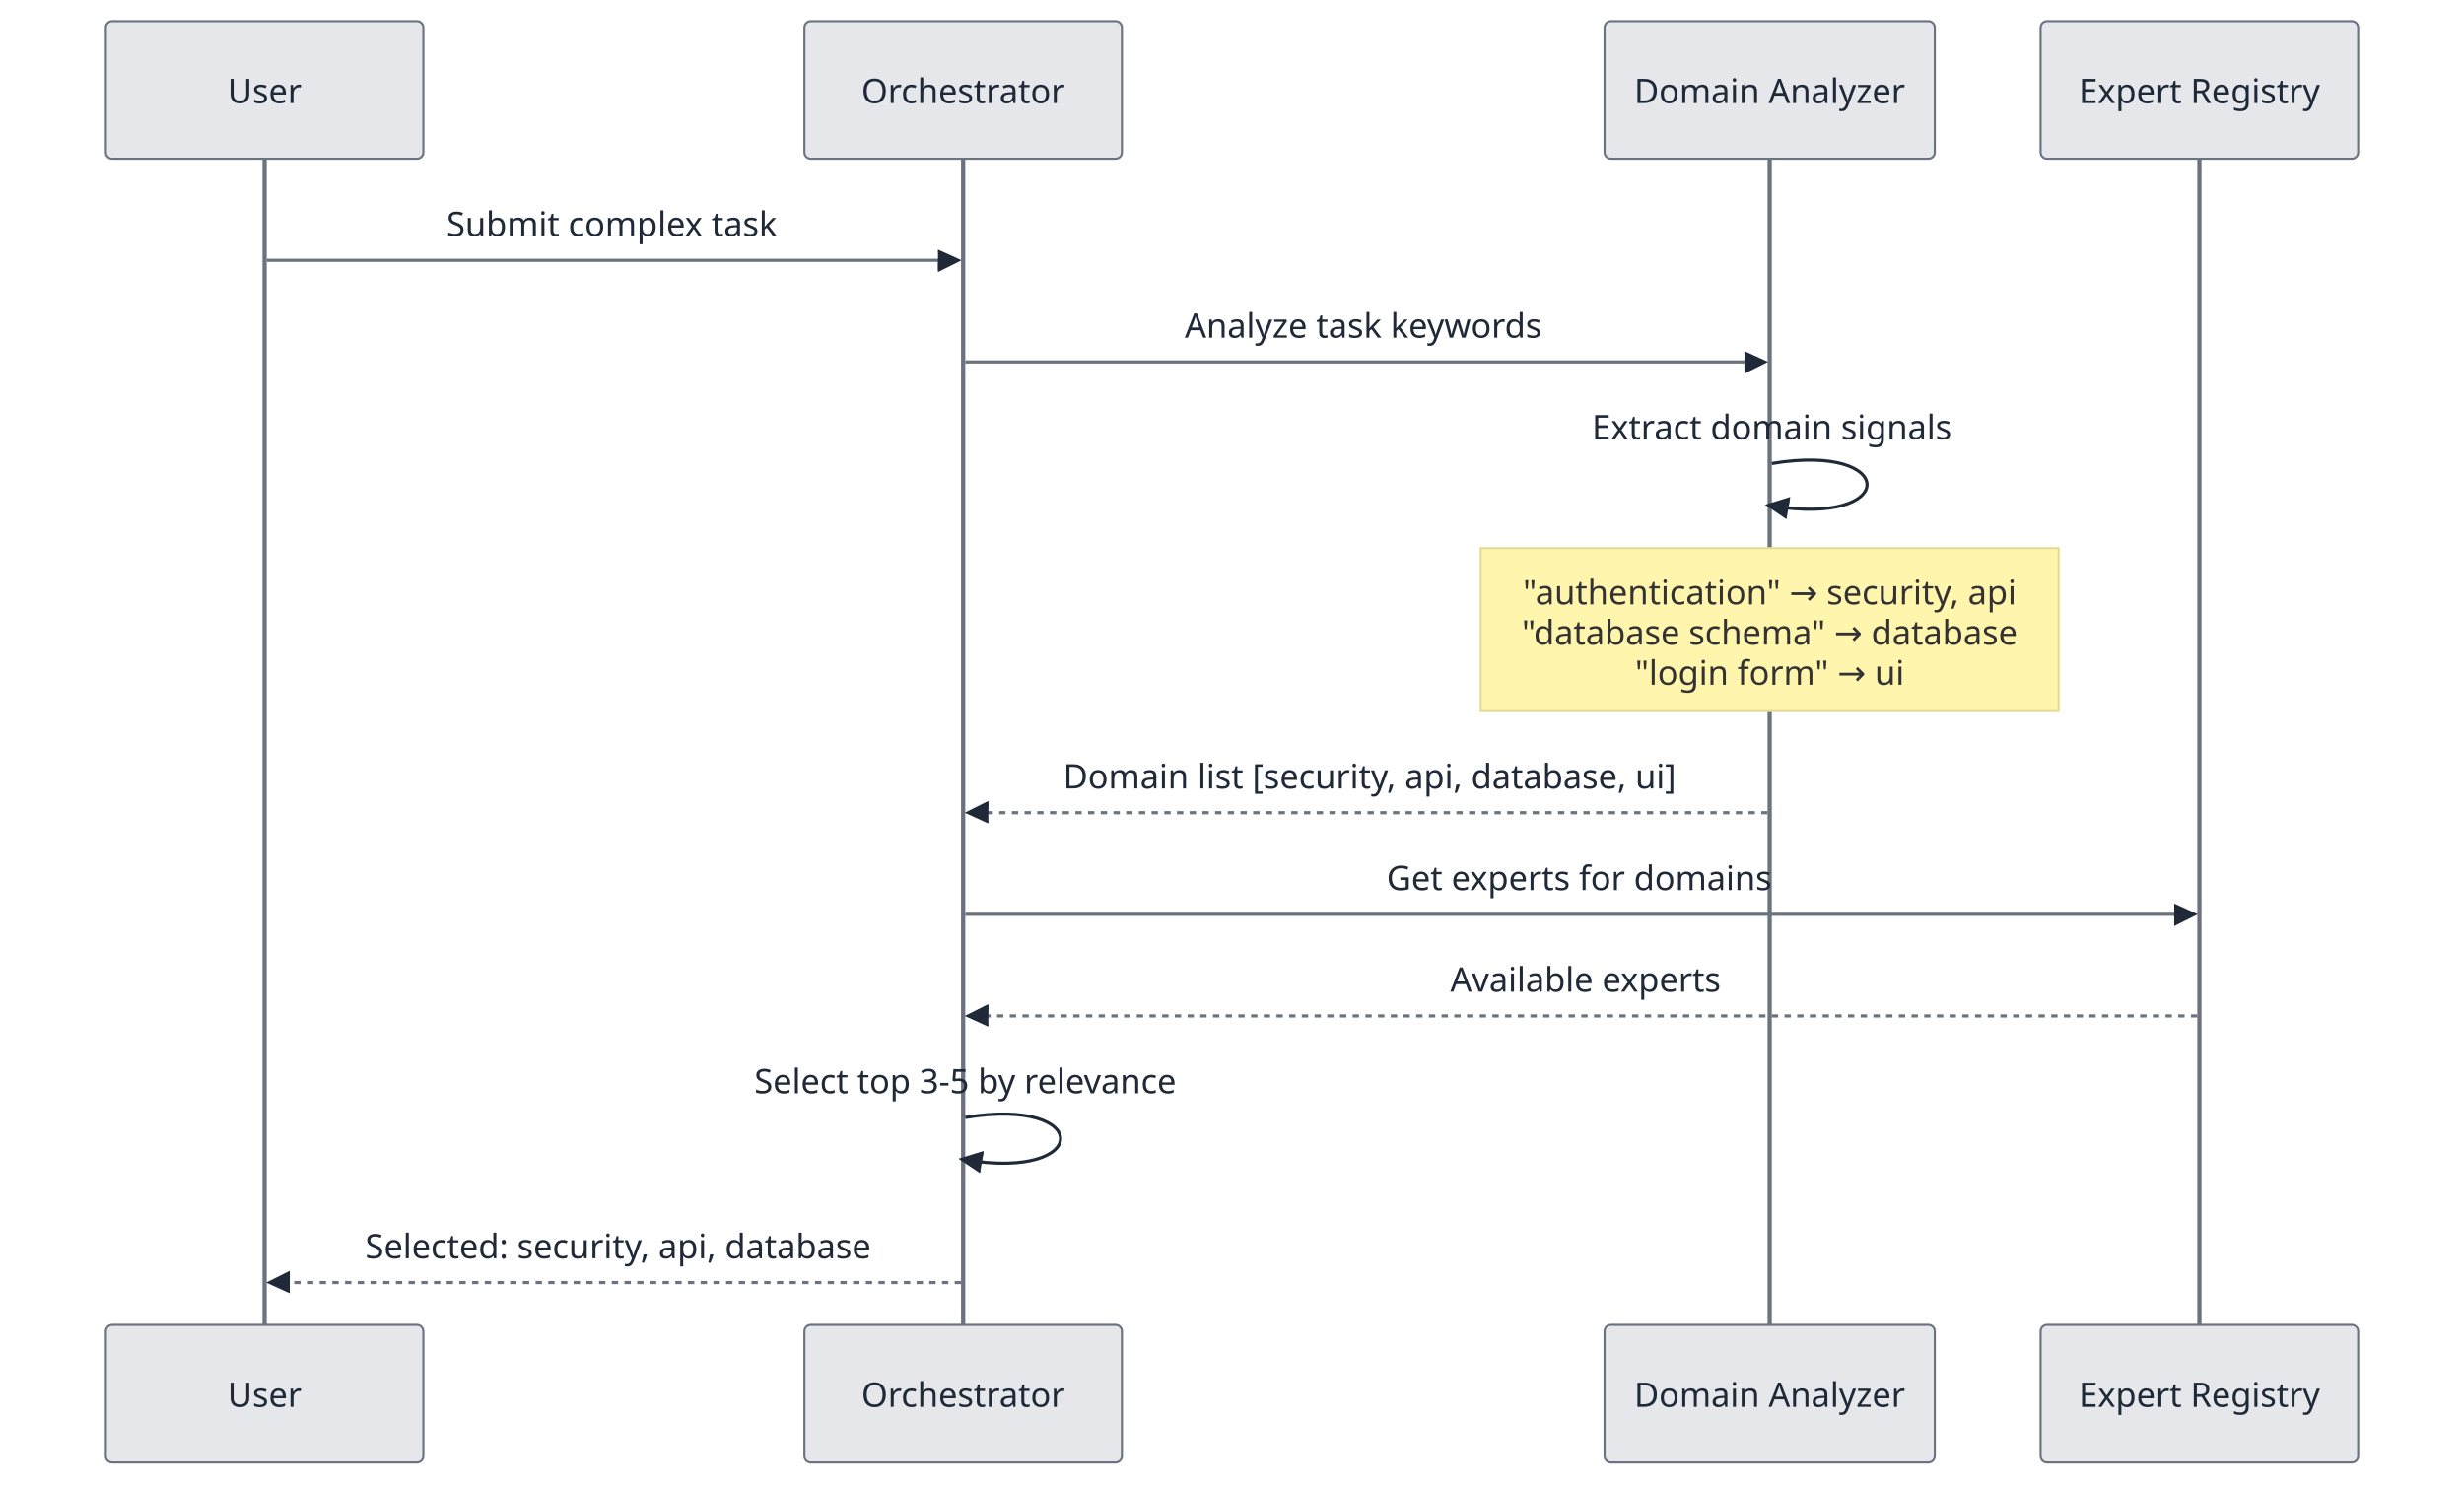
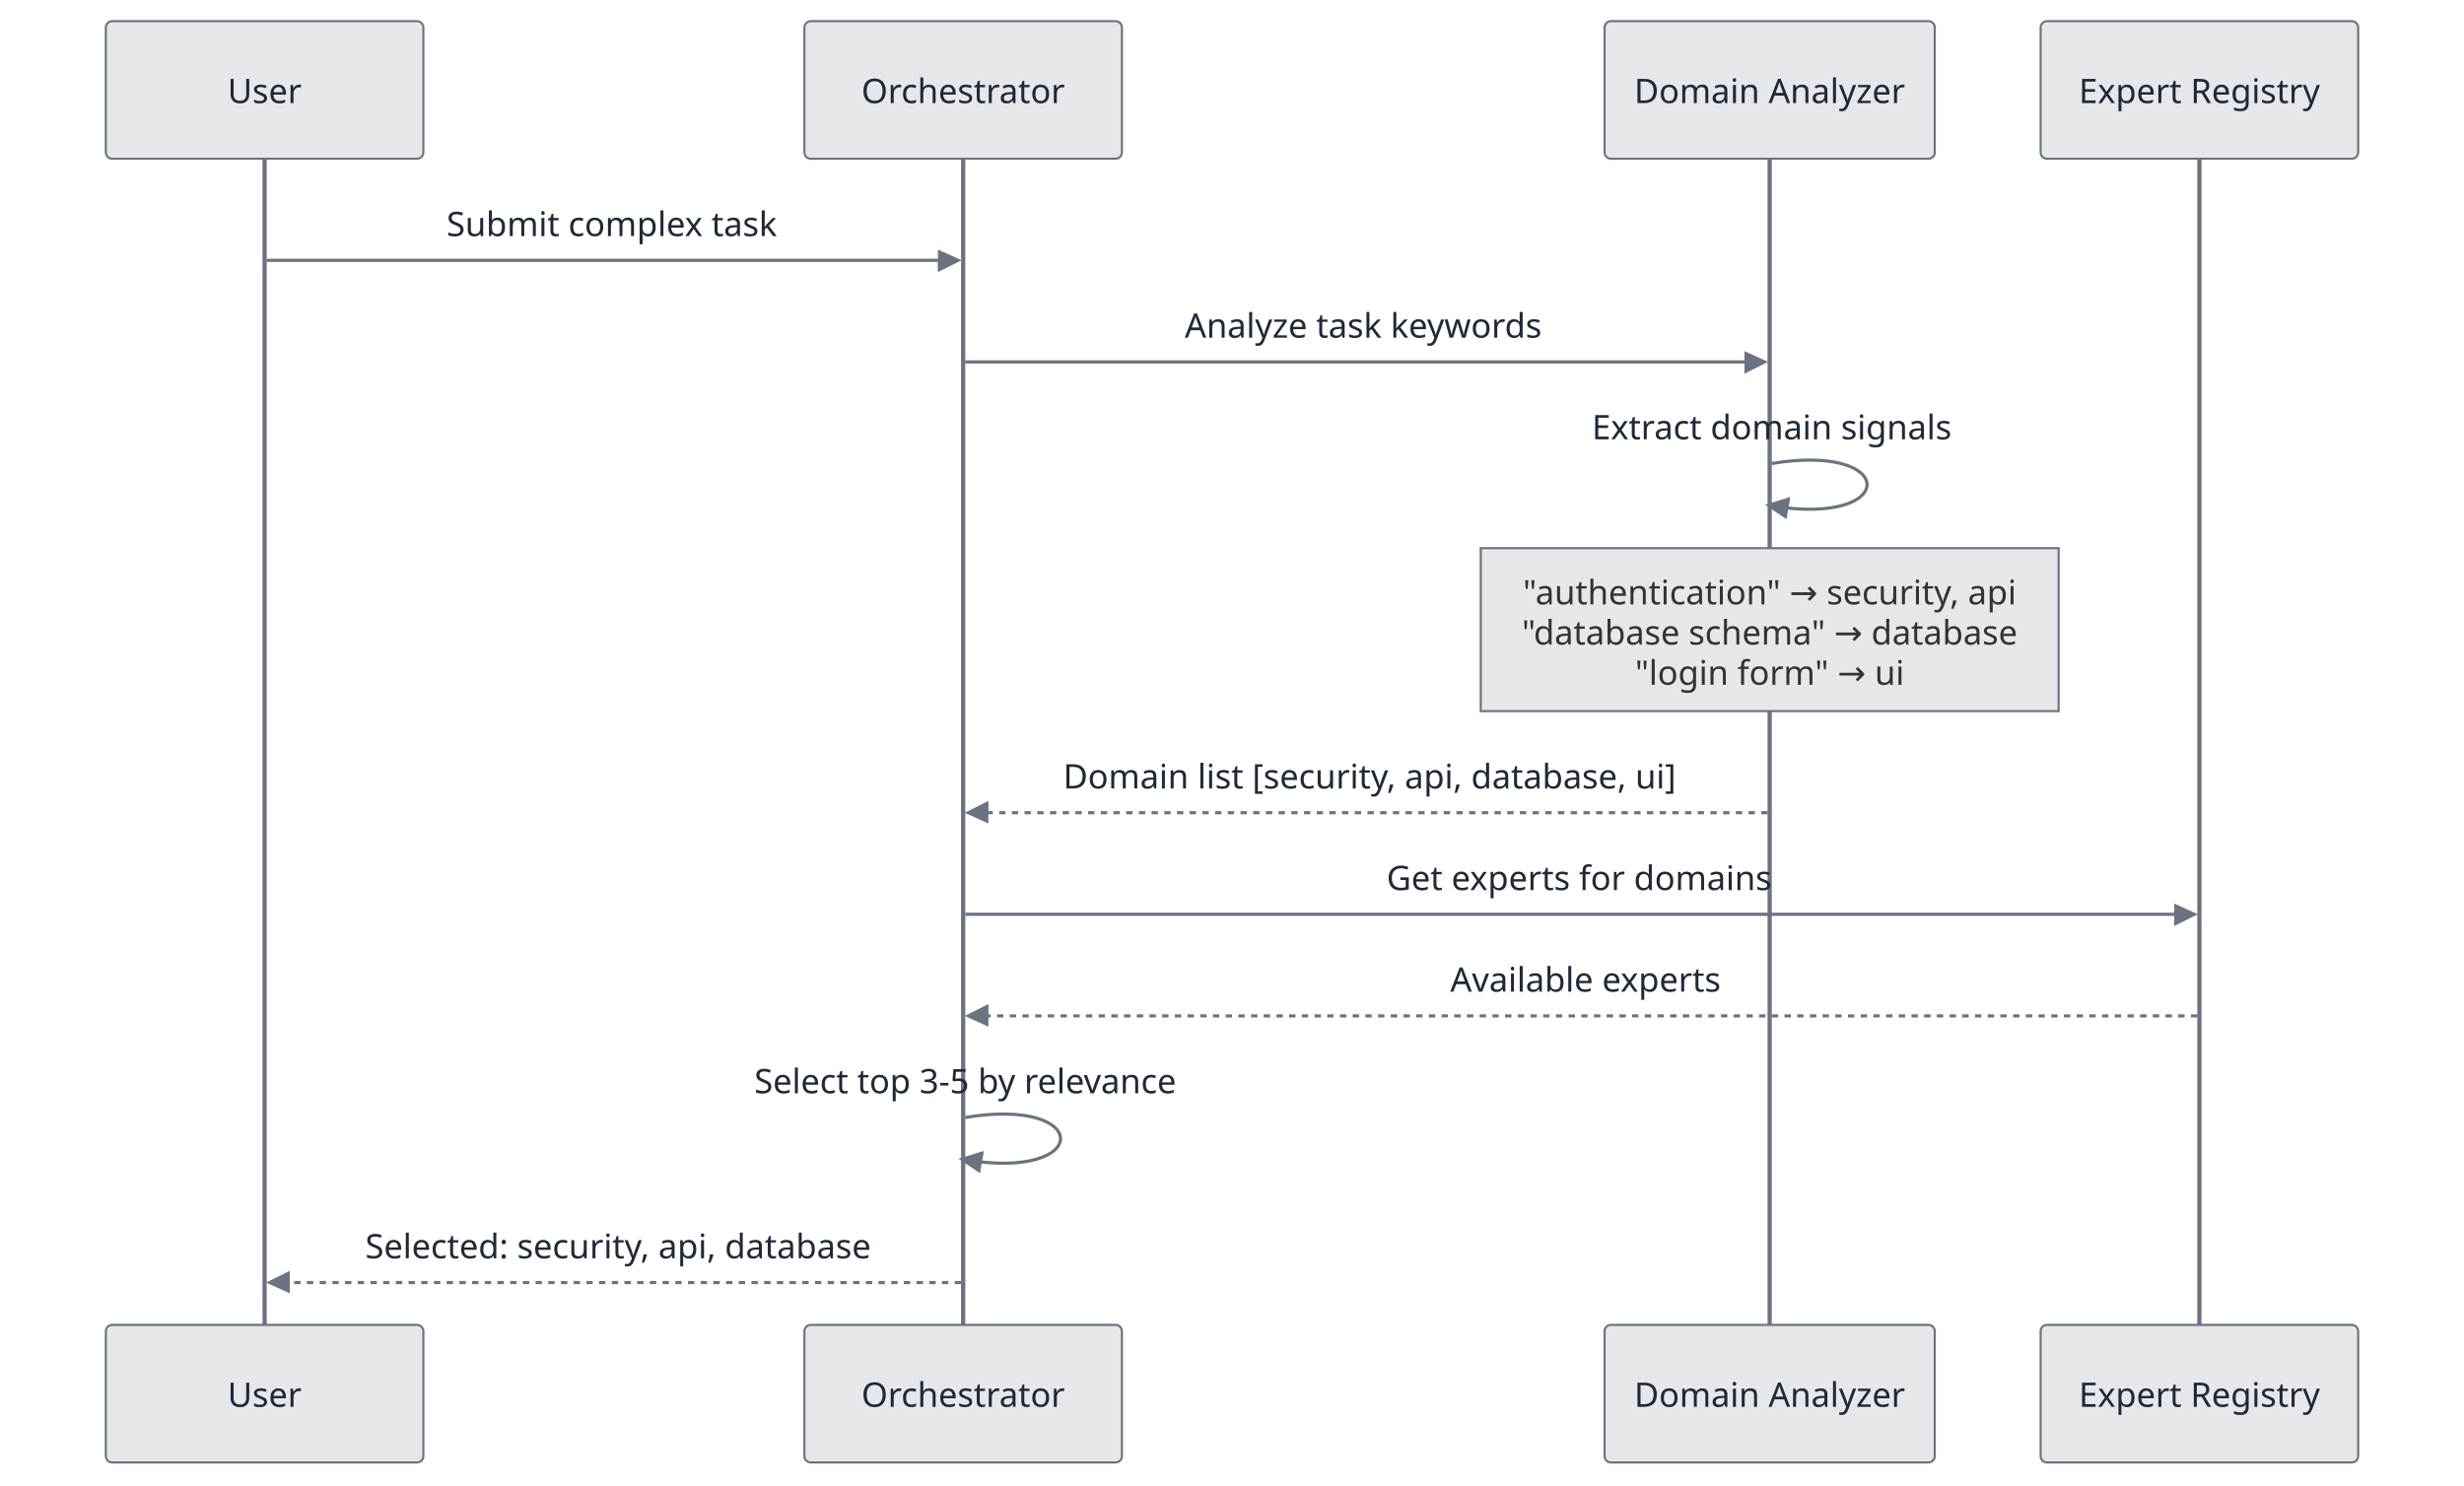
<svg xmlns="http://www.w3.org/2000/svg" id="my-svg" width="100%" style="max-width: 1164px; background-color: transparent;" viewBox="-50 -10 1164 702" role="graphics-document document" aria-roledescription="sequence" aria-describedby="chart-desc-my-svg" aria-labelledby="chart-title-my-svg">
  <g>
-     <rect x="914" y="616" fill="#eaeaea" stroke="#666" width="150" height="65" name="Registry" rx="3" ry="3" class="actor actor-bottom" />
+     <rect x="914" y="616" fill="#e5e7eb" stroke="#6b7280" width="150" height="65" name="Registry" rx="3" ry="3" class="actor actor-bottom" />
    <text x="989" y="648.5" dominant-baseline="central" alignment-baseline="central" class="actor actor-box" style="text-anchor: middle; font-size: 16px; font-weight: 400;">
      <tspan x="989" dy="0">Expert Registry</tspan>
    </text>
  </g>
  <g>
-     <rect x="708" y="616" fill="#eaeaea" stroke="#666" width="156" height="65" name="Analyzer" rx="3" ry="3" class="actor actor-bottom" />
+     <rect x="708" y="616" fill="#e5e7eb" stroke="#6b7280" width="156" height="65" name="Analyzer" rx="3" ry="3" class="actor actor-bottom" />
    <text x="786" y="648.5" dominant-baseline="central" alignment-baseline="central" class="actor actor-box" style="text-anchor: middle; font-size: 16px; font-weight: 400;">
      <tspan x="786" dy="0">Domain Analyzer</tspan>
    </text>
  </g>
  <g>
-     <rect x="330" y="616" fill="#eaeaea" stroke="#666" width="150" height="65" name="Orch" rx="3" ry="3" class="actor actor-bottom" />
+     <rect x="330" y="616" fill="#e5e7eb" stroke="#6b7280" width="150" height="65" name="Orch" rx="3" ry="3" class="actor actor-bottom" />
    <text x="405" y="648.5" dominant-baseline="central" alignment-baseline="central" class="actor actor-box" style="text-anchor: middle; font-size: 16px; font-weight: 400;">
      <tspan x="405" dy="0">Orchestrator</tspan>
    </text>
  </g>
  <g>
-     <rect x="0" y="616" fill="#eaeaea" stroke="#666" width="150" height="65" name="User" rx="3" ry="3" class="actor actor-bottom" />
+     <rect x="0" y="616" fill="#e5e7eb" stroke="#6b7280" width="150" height="65" name="User" rx="3" ry="3" class="actor actor-bottom" />
    <text x="75" y="648.5" dominant-baseline="central" alignment-baseline="central" class="actor actor-box" style="text-anchor: middle; font-size: 16px; font-weight: 400;">
      <tspan x="75" dy="0">User</tspan>
    </text>
  </g>
  <g>
-     <line id="actor3" x1="989" y1="65" x2="989" y2="616" class="actor-line 200" stroke-width="0.5px" stroke="#999" name="Registry" />
+     <line id="actor3" x1="989" y1="65" x2="989" y2="616" class="actor-line 200" stroke-width="0.5px" stroke="#9ca3af" name="Registry" />
    <g id="root-3">
-       <rect x="914" y="0" fill="#eaeaea" stroke="#666" width="150" height="65" name="Registry" rx="3" ry="3" class="actor actor-top" />
+       <rect x="914" y="0" fill="#e5e7eb" stroke="#6b7280" width="150" height="65" name="Registry" rx="3" ry="3" class="actor actor-top" />
      <text x="989" y="32.5" dominant-baseline="central" alignment-baseline="central" class="actor actor-box" style="text-anchor: middle; font-size: 16px; font-weight: 400;">
        <tspan x="989" dy="0">Expert Registry</tspan>
      </text>
    </g>
  </g>
  <g>
-     <line id="actor2" x1="786" y1="65" x2="786" y2="616" class="actor-line 200" stroke-width="0.5px" stroke="#999" name="Analyzer" />
+     <line id="actor2" x1="786" y1="65" x2="786" y2="616" class="actor-line 200" stroke-width="0.5px" stroke="#9ca3af" name="Analyzer" />
    <g id="root-2">
-       <rect x="708" y="0" fill="#eaeaea" stroke="#666" width="156" height="65" name="Analyzer" rx="3" ry="3" class="actor actor-top" />
+       <rect x="708" y="0" fill="#e5e7eb" stroke="#6b7280" width="156" height="65" name="Analyzer" rx="3" ry="3" class="actor actor-top" />
      <text x="786" y="32.5" dominant-baseline="central" alignment-baseline="central" class="actor actor-box" style="text-anchor: middle; font-size: 16px; font-weight: 400;">
        <tspan x="786" dy="0">Domain Analyzer</tspan>
      </text>
    </g>
  </g>
  <g>
-     <line id="actor1" x1="405" y1="65" x2="405" y2="616" class="actor-line 200" stroke-width="0.5px" stroke="#999" name="Orch" />
+     <line id="actor1" x1="405" y1="65" x2="405" y2="616" class="actor-line 200" stroke-width="0.5px" stroke="#9ca3af" name="Orch" />
    <g id="root-1">
-       <rect x="330" y="0" fill="#eaeaea" stroke="#666" width="150" height="65" name="Orch" rx="3" ry="3" class="actor actor-top" />
+       <rect x="330" y="0" fill="#e5e7eb" stroke="#6b7280" width="150" height="65" name="Orch" rx="3" ry="3" class="actor actor-top" />
      <text x="405" y="32.5" dominant-baseline="central" alignment-baseline="central" class="actor actor-box" style="text-anchor: middle; font-size: 16px; font-weight: 400;">
        <tspan x="405" dy="0">Orchestrator</tspan>
      </text>
    </g>
  </g>
  <g>
-     <line id="actor0" x1="75" y1="65" x2="75" y2="616" class="actor-line 200" stroke-width="0.5px" stroke="#999" name="User" />
+     <line id="actor0" x1="75" y1="65" x2="75" y2="616" class="actor-line 200" stroke-width="0.5px" stroke="#9ca3af" name="User" />
    <g id="root-0">
-       <rect x="0" y="0" fill="#eaeaea" stroke="#666" width="150" height="65" name="User" rx="3" ry="3" class="actor actor-top" />
+       <rect x="0" y="0" fill="#e5e7eb" stroke="#6b7280" width="150" height="65" name="User" rx="3" ry="3" class="actor actor-top" />
      <text x="75" y="32.5" dominant-baseline="central" alignment-baseline="central" class="actor actor-box" style="text-anchor: middle; font-size: 16px; font-weight: 400;">
        <tspan x="75" dy="0">User</tspan>
      </text>
    </g>
  </g>
-   <style>#my-svg{font-family:system-ui,sans-serif;font-size:14px;fill:#1f2937;}@keyframes edge-animation-frame{from{stroke-dashoffset:0;}}@keyframes dash{to{stroke-dashoffset:0;}}#my-svg .edge-animation-slow{stroke-dasharray:9,5!important;stroke-dashoffset:900;animation:dash 50s linear infinite;stroke-linecap:round;}#my-svg .edge-animation-fast{stroke-dasharray:9,5!important;stroke-dashoffset:900;animation:dash 20s linear infinite;stroke-linecap:round;}#my-svg .error-icon{fill:#f3f4f6;}#my-svg .error-text{fill:#0c0b09;stroke:#0c0b09;}#my-svg .edge-thickness-normal{stroke-width:1px;}#my-svg .edge-thickness-thick{stroke-width:3.5px;}#my-svg .edge-pattern-solid{stroke-dasharray:0;}#my-svg .edge-thickness-invisible{stroke-width:0;fill:none;}#my-svg .edge-pattern-dashed{stroke-dasharray:3;}#my-svg .edge-pattern-dotted{stroke-dasharray:2;}#my-svg .marker{fill:#6b7280;stroke:#6b7280;}#my-svg .marker.cross{stroke:#6b7280;}#my-svg svg{font-family:system-ui,sans-serif;font-size:14px;}#my-svg p{margin:0;}#my-svg .actor{stroke:#6b7280;fill:#e5e7eb;}#my-svg text.actor&gt;tspan{fill:#1f2937;stroke:none;}#my-svg .actor-line{stroke:#6b7280;}#my-svg .innerArc{stroke-width:1.5;stroke-dasharray:none;}#my-svg .messageLine0{stroke-width:1.5;stroke-dasharray:none;stroke:#1f2937;}#my-svg .messageLine1{stroke-width:1.5;stroke-dasharray:2,2;stroke:#1f2937;}#my-svg #arrowhead path{fill:#1f2937;stroke:#1f2937;}#my-svg .sequenceNumber{fill:#948d7f;}#my-svg #sequencenumber{fill:#1f2937;}#my-svg #crosshead path{fill:#1f2937;stroke:#1f2937;}#my-svg .messageText{fill:#1f2937;stroke:none;}#my-svg .labelBox{stroke:#6b7280;fill:#e5e7eb;}#my-svg .labelText,#my-svg .labelText&gt;tspan{fill:#1f2937;stroke:none;}#my-svg .loopText,#my-svg .loopText&gt;tspan{fill:#1f2937;stroke:none;}#my-svg .loopLine{stroke-width:2px;stroke-dasharray:2,2;stroke:#6b7280;fill:#6b7280;}#my-svg .note{stroke:hsl(52.683, 60%, 73.922%);fill:#fff5ad;}#my-svg .noteText,#my-svg .noteText&gt;tspan{fill:#333;stroke:none;}#my-svg .activation0{fill:#d1d5db;stroke:hsl(216, 12.195%, 73.922%);}#my-svg .activation1{fill:#d1d5db;stroke:hsl(216, 12.195%, 73.922%);}#my-svg .activation2{fill:#d1d5db;stroke:hsl(216, 12.195%, 73.922%);}#my-svg .actorPopupMenu{position:absolute;}#my-svg .actorPopupMenuPanel{position:absolute;fill:#e5e7eb;box-shadow:0px 8px 16px 0px rgba(0,0,0,0.2);filter:drop-shadow(3px 5px 2px rgb(0 0 0 / 0.4));}#my-svg .actor-man line{stroke:#6b7280;fill:#e5e7eb;}#my-svg .actor-man circle,#my-svg line{stroke:#6b7280;fill:#e5e7eb;stroke-width:2px;}#my-svg :root{--mermaid-font-family:"trebuchet ms",verdana,arial,sans-serif;}#my-svg .edgeLabel{background-color:#e5e7eb !important;} #my-svg .edgeLabel p{background-color:#e5e7eb !important;} #my-svg .edgeLabel rect{fill:#e5e7eb !important;background-color:#e5e7eb !important;opacity:1 !important;} #my-svg .labelBkg{background-color:#e5e7eb !important;} #my-svg .messageText{fill:#1f2937 !important;} #my-svg .noteText{fill:#1f2937 !important;} #my-svg .loopText{fill:#1f2937 !important;} #my-svg .labelText{fill:#1f2937 !important;} #my-svg line{stroke:#6b7280 !important;} #my-svg .actor{fill:#e5e7eb !important;stroke:#6b7280 !important;} #my-svg text.actor{fill:#1f2937 !important;} #my-svg .statediagram-state rect{fill:#e5e7eb !important;stroke:#6b7280 !important;} #my-svg .state-start{fill:#6b7280 !important;} #my-svg .statediagram-cluster rect{fill:#f3f4f6 !important;} @media (prefers-color-scheme: dark) { #my-svg { fill: #e5e7eb !important; } #my-svg .label, #my-svg .nodeLabel, #my-svg .edgeLabel { color: #e5e7eb !important; fill: #e5e7eb !important; } #my-svg .node rect, #my-svg .node circle, #my-svg .node ellipse, #my-svg .node polygon, #my-svg .node path { fill: #374151 !important; stroke: #9ca3af !important; } #my-svg .cluster rect { fill: #1f2937 !important; stroke: #6b7280 !important; } #my-svg .edgePath .path, #my-svg .flowchart-link { stroke: #9ca3af !important; } #my-svg .marker, #my-svg .arrowheadPath { fill: #9ca3af !important; stroke: #9ca3af !important; } #my-svg .edgeLabel rect, #my-svg .labelBkg { fill: #374151 !important; background-color: #374151 !important; opacity: 1 !important; } #my-svg text, #my-svg span, #my-svg p { fill: #e5e7eb !important; color: #e5e7eb !important; } #my-svg .cluster-label text, #my-svg .cluster-label span { fill: #e5e7eb !important; color: #e5e7eb !important; } #my-svg .messageText{fill:#e5e7eb !important;} #my-svg .noteText{fill:#e5e7eb !important;} #my-svg .loopText{fill:#e5e7eb !important;} #my-svg .labelText{fill:#e5e7eb !important;} #my-svg line{stroke:#9ca3af !important;} #my-svg .actor{fill:#374151 !important;stroke:#9ca3af !important;} #my-svg text.actor{fill:#e5e7eb !important;} #my-svg .statediagram-state rect{fill:#374151 !important;stroke:#9ca3af !important;} #my-svg .state-start{fill:#9ca3af !important;} #my-svg .statediagram-cluster rect{fill:#1f2937 !important;} }</style>
+   <style>#my-svg{font-family:system-ui,sans-serif;font-size:14px;fill:#1f2937;}@keyframes edge-animation-frame{from{stroke-dashoffset:0;}}@keyframes dash{to{stroke-dashoffset:0;}}#my-svg .edge-animation-slow{stroke-dasharray:9,5!important;stroke-dashoffset:900;animation:dash 50s linear infinite;stroke-linecap:round;}#my-svg .edge-animation-fast{stroke-dasharray:9,5!important;stroke-dashoffset:900;animation:dash 20s linear infinite;stroke-linecap:round;}#my-svg .error-icon{fill:#f3f4f6;}#my-svg .error-text{fill:#0c0b09;stroke:#0c0b09;}#my-svg .edge-thickness-normal{stroke-width:1px;}#my-svg .edge-thickness-thick{stroke-width:3.5px;}#my-svg .edge-pattern-solid{stroke-dasharray:0;}#my-svg .edge-thickness-invisible{stroke-width:0;fill:none;}#my-svg .edge-pattern-dashed{stroke-dasharray:3;}#my-svg .edge-pattern-dotted{stroke-dasharray:2;}#my-svg .marker{fill:#6b7280;stroke:#6b7280;}#my-svg .marker.cross{stroke:#6b7280;}#my-svg svg{font-family:system-ui,sans-serif;font-size:14px;}#my-svg p{margin:0;}#my-svg .actor{stroke:#6b7280;fill:#e5e7eb;}#my-svg text.actor&gt;tspan{fill:#1f2937;stroke:none;}#my-svg .actor-line{stroke:#6b7280;}#my-svg .innerArc{stroke-width:1.5;stroke-dasharray:none;}#my-svg .messageLine0{stroke-width:1.5;stroke-dasharray:none;stroke:#1f2937;}#my-svg .messageLine1{stroke-width:1.5;stroke-dasharray:2,2;stroke:#1f2937;}#my-svg #arrowhead path{fill:#1f2937;stroke:#1f2937;}#my-svg .sequenceNumber{fill:#948d7f;}#my-svg #sequencenumber{fill:#1f2937;}#my-svg #crosshead path{fill:#1f2937;stroke:#1f2937;}#my-svg .messageText{fill:#1f2937;stroke:none;}#my-svg .labelBox{stroke:#6b7280;fill:#e5e7eb;}#my-svg .labelText,#my-svg .labelText&gt;tspan{fill:#1f2937;stroke:none;}#my-svg .loopText,#my-svg .loopText&gt;tspan{fill:#1f2937;stroke:none;}#my-svg .loopLine{stroke-width:2px;stroke-dasharray:2,2;stroke:#6b7280;fill:#6b7280;}#my-svg .note{stroke:hsl(52.683, 60%, 73.922%);fill:#fff5ad;}#my-svg .noteText,#my-svg .noteText&gt;tspan{fill:#333;stroke:none;}#my-svg .activation0{fill:#d1d5db;stroke:hsl(216, 12.195%, 73.922%);}#my-svg .activation1{fill:#d1d5db;stroke:hsl(216, 12.195%, 73.922%);}#my-svg .activation2{fill:#d1d5db;stroke:hsl(216, 12.195%, 73.922%);}#my-svg .actorPopupMenu{position:absolute;}#my-svg .actorPopupMenuPanel{position:absolute;fill:#e5e7eb;box-shadow:0px 8px 16px 0px rgba(0,0,0,0.2);filter:drop-shadow(3px 5px 2px rgb(0 0 0 / 0.4));}#my-svg .actor-man line{stroke:#6b7280;fill:#e5e7eb;}#my-svg .actor-man circle,#my-svg line{stroke:#6b7280;fill:#e5e7eb;stroke-width:2px;}#my-svg :root{--mermaid-font-family:"trebuchet ms",verdana,arial,sans-serif;}#my-svg .note{fill:#e5e7eb !important;stroke:#6b7280 !important;} #my-svg .noteText{fill:#1f2937 !important;} #my-svg .activation0,#my-svg .activation1,#my-svg .activation2{fill:#d1d5db !important;stroke:#6b7280 !important;} #my-svg .actor{fill:#e5e7eb !important;stroke:#6b7280 !important;} #my-svg .actor-line{stroke:#6b7280 !important;} #my-svg text.actor&gt;tspan{fill:#1f2937 !important;} #my-svg .messageText{fill:#1f2937 !important;} #my-svg .messageLine0,.messageLine1{stroke:#6b7280 !important;} #my-svg #arrowhead path{fill:#6b7280 !important;stroke:#6b7280 !important;} #my-svg .labelBox{fill:#e5e7eb !important;stroke:#6b7280 !important;} #my-svg .labelText{fill:#1f2937 !important;} #my-svg .loopText{fill:#1f2937 !important;} #my-svg .loopLine{stroke:#6b7280 !important;} #my-svg .edgeLabel{background-color:#e5e7eb !important;} #my-svg .edgeLabel p{background-color:#e5e7eb !important;} #my-svg .edgeLabel rect{fill:#e5e7eb !important;opacity:1 !important;} #my-svg .labelBkg{background-color:#e5e7eb !important;} #my-svg .statediagram-state rect{fill:#e5e7eb !important;stroke:#6b7280 !important;} #my-svg .statediagram-state .label text{fill:#1f2937 !important;} #my-svg .state-start,.state-end{fill:#6b7280 !important;} #my-svg path.transition{stroke:#6b7280 !important;} @media (prefers-color-scheme: dark) { #my-svg .note{fill:#374151 !important;stroke:#9ca3af !important;} #my-svg .noteText{fill:#e5e7eb !important;} #my-svg .activation0,#my-svg .activation1,#my-svg .activation2{fill:#4b5563 !important;stroke:#9ca3af !important;} #my-svg .actor{fill:#374151 !important;stroke:#9ca3af !important;} #my-svg .actor-line{stroke:#9ca3af !important;} #my-svg text.actor&gt;tspan{fill:#e5e7eb !important;} #my-svg .messageText{fill:#e5e7eb !important;} #my-svg .messageLine0,.messageLine1{stroke:#9ca3af !important;} #my-svg #arrowhead path{fill:#9ca3af !important;stroke:#9ca3af !important;} #my-svg .labelBox{fill:#374151 !important;stroke:#9ca3af !important;} #my-svg .labelText{fill:#e5e7eb !important;} #my-svg .loopText{fill:#e5e7eb !important;} #my-svg .loopLine{stroke:#9ca3af !important;} #my-svg .edgeLabel{background-color:#374151 !important;} #my-svg .edgeLabel p{background-color:#374151 !important;} #my-svg .edgeLabel rect{fill:#374151 !important;opacity:1 !important;} #my-svg .labelBkg{background-color:#374151 !important;} #my-svg .node rect,.node circle,.node ellipse,.node polygon,.node path{fill:#374151 !important;stroke:#9ca3af !important;} #my-svg .cluster rect{fill:#1f2937 !important;stroke:#6b7280 !important;} #my-svg .edgePath .path,.flowchart-link{stroke:#9ca3af !important;} #my-svg .marker,.arrowheadPath{fill:#9ca3af !important;stroke:#9ca3af !important;} #my-svg text,span,p{fill:#e5e7eb !important;color:#e5e7eb !important;} #my-svg .statediagram-state rect{fill:#374151 !important;stroke:#9ca3af !important;} #my-svg .statediagram-state .label text{fill:#e5e7eb !important;} #my-svg .state-start,.state-end{fill:#9ca3af !important;} #my-svg path.transition{stroke:#9ca3af !important;} }</style>
  <g />
  <defs>
    <symbol id="computer" width="24" height="24">
      <path transform="scale(.5)" d="M2 2v13h20v-13h-20zm18 11h-16v-9h16v9zm-10.228 6l.466-1h3.524l.467 1h-4.457zm14.228 3h-24l2-6h2.104l-1.33 4h18.45l-1.297-4h2.073l2 6zm-5-10h-14v-7h14v7z" />
    </symbol>
  </defs>
  <defs>
    <symbol id="database" fill-rule="evenodd" clip-rule="evenodd">
      <path transform="scale(.5)" d="M12.258.001l.256.004.255.005.253.008.251.01.249.012.247.015.246.016.242.019.241.02.239.023.236.024.233.027.231.028.229.031.225.032.223.034.22.036.217.038.214.04.211.041.208.043.205.045.201.046.198.048.194.05.191.051.187.053.183.054.18.056.175.057.172.059.168.06.163.061.16.063.155.064.15.066.074.033.073.033.071.034.07.034.069.035.068.035.067.035.066.035.064.036.064.036.062.036.06.036.06.037.058.037.058.037.055.038.055.038.053.038.052.038.051.039.05.039.048.039.047.039.045.04.044.04.043.04.041.04.04.041.039.041.037.041.036.041.034.041.033.042.032.042.03.042.029.042.027.042.026.043.024.043.023.043.021.043.02.043.018.044.017.043.015.044.013.044.012.044.011.045.009.044.007.045.006.045.004.045.002.045.001.045v17l-.001.045-.002.045-.004.045-.006.045-.007.045-.009.044-.011.045-.012.044-.013.044-.015.044-.017.043-.018.044-.02.043-.021.043-.023.043-.024.043-.026.043-.027.042-.029.042-.03.042-.032.042-.033.042-.034.041-.036.041-.037.041-.039.041-.04.041-.041.04-.043.04-.044.04-.045.04-.047.039-.048.039-.05.039-.051.039-.052.038-.053.038-.055.038-.055.038-.058.037-.058.037-.06.037-.06.036-.062.036-.064.036-.064.036-.066.035-.067.035-.068.035-.069.035-.07.034-.071.034-.073.033-.074.033-.15.066-.155.064-.16.063-.163.061-.168.06-.172.059-.175.057-.18.056-.183.054-.187.053-.191.051-.194.05-.198.048-.201.046-.205.045-.208.043-.211.041-.214.04-.217.038-.22.036-.223.034-.225.032-.229.031-.231.028-.233.027-.236.024-.239.023-.241.02-.242.019-.246.016-.247.015-.249.012-.251.01-.253.008-.255.005-.256.004-.258.001-.258-.001-.256-.004-.255-.005-.253-.008-.251-.01-.249-.012-.247-.015-.245-.016-.243-.019-.241-.02-.238-.023-.236-.024-.234-.027-.231-.028-.228-.031-.226-.032-.223-.034-.22-.036-.217-.038-.214-.04-.211-.041-.208-.043-.204-.045-.201-.046-.198-.048-.195-.05-.19-.051-.187-.053-.184-.054-.179-.056-.176-.057-.172-.059-.167-.06-.164-.061-.159-.063-.155-.064-.151-.066-.074-.033-.072-.033-.072-.034-.07-.034-.069-.035-.068-.035-.067-.035-.066-.035-.064-.036-.063-.036-.062-.036-.061-.036-.06-.037-.058-.037-.057-.037-.056-.038-.055-.038-.053-.038-.052-.038-.051-.039-.049-.039-.049-.039-.046-.039-.046-.04-.044-.04-.043-.04-.041-.04-.04-.041-.039-.041-.037-.041-.036-.041-.034-.041-.033-.042-.032-.042-.03-.042-.029-.042-.027-.042-.026-.043-.024-.043-.023-.043-.021-.043-.02-.043-.018-.044-.017-.043-.015-.044-.013-.044-.012-.044-.011-.045-.009-.044-.007-.045-.006-.045-.004-.045-.002-.045-.001-.045v-17l.001-.045.002-.045.004-.045.006-.045.007-.045.009-.044.011-.045.012-.044.013-.044.015-.044.017-.043.018-.044.02-.043.021-.043.023-.043.024-.043.026-.043.027-.042.029-.042.03-.042.032-.042.033-.042.034-.041.036-.041.037-.041.039-.041.04-.041.041-.04.043-.04.044-.04.046-.04.046-.039.049-.039.049-.039.051-.039.052-.038.053-.038.055-.038.056-.038.057-.037.058-.037.06-.037.061-.036.062-.036.063-.036.064-.036.066-.035.067-.035.068-.035.069-.035.07-.034.072-.034.072-.033.074-.033.151-.066.155-.064.159-.063.164-.061.167-.06.172-.059.176-.057.179-.056.184-.054.187-.053.19-.051.195-.05.198-.048.201-.046.204-.045.208-.043.211-.041.214-.04.217-.038.22-.036.223-.034.226-.032.228-.031.231-.028.234-.027.236-.024.238-.023.241-.02.243-.019.245-.016.247-.015.249-.012.251-.01.253-.008.255-.005.256-.004.258-.001.258.001zm-9.258 20.499v.01l.001.021.003.021.004.022.005.021.006.022.007.022.009.023.01.022.011.023.012.023.013.023.015.023.016.024.017.023.018.024.019.024.021.024.022.025.023.024.024.025.052.049.056.05.061.051.066.051.07.051.075.051.079.052.084.052.088.052.092.052.097.052.102.051.105.052.11.052.114.051.119.051.123.051.127.05.131.05.135.05.139.048.144.049.147.047.152.047.155.047.16.045.163.045.167.043.171.043.176.041.178.041.183.039.187.039.19.037.194.035.197.035.202.033.204.031.209.03.212.029.216.027.219.025.222.024.226.021.23.02.233.018.236.016.24.015.243.012.246.01.249.008.253.005.256.004.259.001.26-.001.257-.004.254-.005.25-.008.247-.011.244-.012.241-.014.237-.016.233-.018.231-.021.226-.021.224-.024.22-.026.216-.027.212-.028.21-.031.205-.031.202-.034.198-.034.194-.036.191-.037.187-.039.183-.04.179-.04.175-.042.172-.043.168-.044.163-.045.16-.046.155-.046.152-.047.148-.048.143-.049.139-.049.136-.05.131-.05.126-.05.123-.051.118-.052.114-.051.11-.052.106-.052.101-.052.096-.052.092-.052.088-.053.083-.051.079-.052.074-.052.07-.051.065-.051.06-.051.056-.05.051-.05.023-.024.023-.025.021-.024.02-.024.019-.024.018-.024.017-.024.015-.023.014-.024.013-.023.012-.023.01-.023.01-.022.008-.022.006-.022.006-.022.004-.022.004-.021.001-.021.001-.021v-4.127l-.077.055-.08.053-.083.054-.085.053-.087.052-.09.052-.093.051-.095.05-.097.05-.1.049-.102.049-.105.048-.106.047-.109.047-.111.046-.114.045-.115.045-.118.044-.12.043-.122.042-.124.042-.126.041-.128.04-.13.04-.132.038-.134.038-.135.037-.138.037-.139.035-.142.035-.143.034-.144.033-.147.032-.148.031-.15.03-.151.03-.153.029-.154.027-.156.027-.158.026-.159.025-.161.024-.162.023-.163.022-.165.021-.166.02-.167.019-.169.018-.169.017-.171.016-.173.015-.173.014-.175.013-.175.012-.177.011-.178.01-.179.008-.179.008-.181.006-.182.005-.182.004-.184.003-.184.002h-.37l-.184-.002-.184-.003-.182-.004-.182-.005-.181-.006-.179-.008-.179-.008-.178-.01-.176-.011-.176-.012-.175-.013-.173-.014-.172-.015-.171-.016-.17-.017-.169-.018-.167-.019-.166-.02-.165-.021-.163-.022-.162-.023-.161-.024-.159-.025-.157-.026-.156-.027-.155-.027-.153-.029-.151-.03-.15-.03-.148-.031-.146-.032-.145-.033-.143-.034-.141-.035-.14-.035-.137-.037-.136-.037-.134-.038-.132-.038-.13-.04-.128-.04-.126-.041-.124-.042-.122-.042-.12-.044-.117-.043-.116-.045-.113-.045-.112-.046-.109-.047-.106-.047-.105-.048-.102-.049-.1-.049-.097-.05-.095-.05-.093-.052-.09-.051-.087-.052-.085-.053-.083-.054-.08-.054-.077-.054v4.127zm0-5.654v.011l.001.021.003.021.004.021.005.022.006.022.007.022.009.022.01.022.011.023.012.023.013.023.015.024.016.023.017.024.018.024.019.024.021.024.022.024.023.025.024.024.052.05.056.05.061.05.066.051.07.051.075.052.079.051.084.052.088.052.092.052.097.052.102.052.105.052.11.051.114.051.119.052.123.05.127.051.131.05.135.049.139.049.144.048.147.048.152.047.155.046.16.045.163.045.167.044.171.042.176.042.178.04.183.04.187.038.19.037.194.036.197.034.202.033.204.032.209.03.212.028.216.027.219.025.222.024.226.022.23.02.233.018.236.016.24.014.243.012.246.01.249.008.253.006.256.003.259.001.26-.001.257-.003.254-.006.25-.008.247-.01.244-.012.241-.015.237-.016.233-.018.231-.02.226-.022.224-.024.22-.025.216-.027.212-.029.21-.03.205-.032.202-.033.198-.035.194-.036.191-.037.187-.039.183-.039.179-.041.175-.042.172-.043.168-.044.163-.045.16-.045.155-.047.152-.047.148-.048.143-.048.139-.05.136-.049.131-.05.126-.051.123-.051.118-.051.114-.052.11-.052.106-.052.101-.052.096-.052.092-.052.088-.052.083-.052.079-.052.074-.051.07-.052.065-.051.06-.05.056-.051.051-.049.023-.025.023-.024.021-.025.02-.024.019-.024.018-.024.017-.024.015-.023.014-.023.013-.024.012-.022.01-.023.01-.023.008-.022.006-.022.006-.022.004-.021.004-.022.001-.021.001-.021v-4.139l-.077.054-.08.054-.083.054-.085.052-.087.053-.09.051-.093.051-.095.051-.097.05-.1.049-.102.049-.105.048-.106.047-.109.047-.111.046-.114.045-.115.044-.118.044-.12.044-.122.042-.124.042-.126.041-.128.04-.13.039-.132.039-.134.038-.135.037-.138.036-.139.036-.142.035-.143.033-.144.033-.147.033-.148.031-.15.03-.151.03-.153.028-.154.028-.156.027-.158.026-.159.025-.161.024-.162.023-.163.022-.165.021-.166.02-.167.019-.169.018-.169.017-.171.016-.173.015-.173.014-.175.013-.175.012-.177.011-.178.009-.179.009-.179.007-.181.007-.182.005-.182.004-.184.003-.184.002h-.37l-.184-.002-.184-.003-.182-.004-.182-.005-.181-.007-.179-.007-.179-.009-.178-.009-.176-.011-.176-.012-.175-.013-.173-.014-.172-.015-.171-.016-.17-.017-.169-.018-.167-.019-.166-.02-.165-.021-.163-.022-.162-.023-.161-.024-.159-.025-.157-.026-.156-.027-.155-.028-.153-.028-.151-.03-.15-.03-.148-.031-.146-.033-.145-.033-.143-.033-.141-.035-.14-.036-.137-.036-.136-.037-.134-.038-.132-.039-.13-.039-.128-.04-.126-.041-.124-.042-.122-.043-.12-.043-.117-.044-.116-.044-.113-.046-.112-.046-.109-.046-.106-.047-.105-.048-.102-.049-.1-.049-.097-.05-.095-.051-.093-.051-.09-.051-.087-.053-.085-.052-.083-.054-.08-.054-.077-.054v4.139zm0-5.666v.011l.001.02.003.022.004.021.005.022.006.021.007.022.009.023.01.022.011.023.012.023.013.023.015.023.016.024.017.024.018.023.019.024.021.025.022.024.023.024.024.025.052.05.056.05.061.05.066.051.07.051.075.052.079.051.084.052.088.052.092.052.097.052.102.052.105.051.11.052.114.051.119.051.123.051.127.05.131.05.135.05.139.049.144.048.147.048.152.047.155.046.16.045.163.045.167.043.171.043.176.042.178.04.183.04.187.038.19.037.194.036.197.034.202.033.204.032.209.03.212.028.216.027.219.025.222.024.226.021.23.02.233.018.236.017.24.014.243.012.246.01.249.008.253.006.256.003.259.001.26-.001.257-.003.254-.006.25-.008.247-.01.244-.013.241-.014.237-.016.233-.018.231-.02.226-.022.224-.024.22-.025.216-.027.212-.029.21-.03.205-.032.202-.033.198-.035.194-.036.191-.037.187-.039.183-.039.179-.041.175-.042.172-.043.168-.044.163-.045.16-.045.155-.047.152-.047.148-.048.143-.049.139-.049.136-.049.131-.051.126-.05.123-.051.118-.052.114-.051.11-.052.106-.052.101-.052.096-.052.092-.052.088-.052.083-.052.079-.052.074-.052.07-.051.065-.051.06-.051.056-.05.051-.049.023-.025.023-.025.021-.024.02-.024.019-.024.018-.024.017-.024.015-.023.014-.024.013-.023.012-.023.01-.022.01-.023.008-.022.006-.022.006-.022.004-.022.004-.021.001-.021.001-.021v-4.153l-.077.054-.08.054-.083.053-.085.053-.087.053-.09.051-.093.051-.095.051-.097.05-.1.049-.102.048-.105.048-.106.048-.109.046-.111.046-.114.046-.115.044-.118.044-.12.043-.122.043-.124.042-.126.041-.128.04-.13.039-.132.039-.134.038-.135.037-.138.036-.139.036-.142.034-.143.034-.144.033-.147.032-.148.032-.15.03-.151.03-.153.028-.154.028-.156.027-.158.026-.159.024-.161.024-.162.023-.163.023-.165.021-.166.02-.167.019-.169.018-.169.017-.171.016-.173.015-.173.014-.175.013-.175.012-.177.01-.178.01-.179.009-.179.007-.181.006-.182.006-.182.004-.184.003-.184.001-.185.001-.185-.001-.184-.001-.184-.003-.182-.004-.182-.006-.181-.006-.179-.007-.179-.009-.178-.01-.176-.01-.176-.012-.175-.013-.173-.014-.172-.015-.171-.016-.17-.017-.169-.018-.167-.019-.166-.02-.165-.021-.163-.023-.162-.023-.161-.024-.159-.024-.157-.026-.156-.027-.155-.028-.153-.028-.151-.03-.15-.03-.148-.032-.146-.032-.145-.033-.143-.034-.141-.034-.14-.036-.137-.036-.136-.037-.134-.038-.132-.039-.13-.039-.128-.041-.126-.041-.124-.041-.122-.043-.12-.043-.117-.044-.116-.044-.113-.046-.112-.046-.109-.046-.106-.048-.105-.048-.102-.048-.1-.05-.097-.049-.095-.051-.093-.051-.09-.052-.087-.052-.085-.053-.083-.053-.08-.054-.077-.054v4.153zm8.74-8.179l-.257.004-.254.005-.25.008-.247.011-.244.012-.241.014-.237.016-.233.018-.231.021-.226.022-.224.023-.22.026-.216.027-.212.028-.21.031-.205.032-.202.033-.198.034-.194.036-.191.038-.187.038-.183.04-.179.041-.175.042-.172.043-.168.043-.163.045-.16.046-.155.046-.152.048-.148.048-.143.048-.139.049-.136.05-.131.05-.126.051-.123.051-.118.051-.114.052-.11.052-.106.052-.101.052-.096.052-.092.052-.088.052-.083.052-.079.052-.074.051-.07.052-.065.051-.06.05-.056.05-.051.05-.023.025-.023.024-.021.024-.02.025-.019.024-.018.024-.017.023-.015.024-.014.023-.013.023-.012.023-.01.023-.01.022-.008.022-.006.023-.006.021-.004.022-.004.021-.001.021-.001.021.001.021.001.021.004.021.004.022.006.021.006.023.008.022.01.022.01.023.012.023.013.023.014.023.015.024.017.023.018.024.019.024.02.025.021.024.023.024.023.025.051.05.056.05.06.05.065.051.07.052.074.051.079.052.083.052.088.052.092.052.096.052.101.052.106.052.11.052.114.052.118.051.123.051.126.051.131.05.136.05.139.049.143.048.148.048.152.048.155.046.16.046.163.045.168.043.172.043.175.042.179.041.183.04.187.038.191.038.194.036.198.034.202.033.205.032.21.031.212.028.216.027.22.026.224.023.226.022.231.021.233.018.237.016.241.014.244.012.247.011.25.008.254.005.257.004.26.001.26-.001.257-.004.254-.005.25-.008.247-.011.244-.012.241-.014.237-.016.233-.018.231-.021.226-.022.224-.023.22-.026.216-.027.212-.028.21-.031.205-.032.202-.033.198-.034.194-.036.191-.038.187-.038.183-.04.179-.041.175-.042.172-.043.168-.043.163-.045.16-.046.155-.046.152-.048.148-.048.143-.048.139-.049.136-.05.131-.05.126-.051.123-.051.118-.051.114-.052.11-.052.106-.052.101-.052.096-.052.092-.052.088-.052.083-.052.079-.052.074-.051.07-.052.065-.051.06-.05.056-.05.051-.05.023-.025.023-.024.021-.024.02-.025.019-.024.018-.024.017-.023.015-.024.014-.023.013-.023.012-.023.01-.023.01-.022.008-.022.006-.023.006-.021.004-.022.004-.021.001-.021.001-.021-.001-.021-.001-.021-.004-.021-.004-.022-.006-.021-.006-.023-.008-.022-.01-.022-.01-.023-.012-.023-.013-.023-.014-.023-.015-.024-.017-.023-.018-.024-.019-.024-.02-.025-.021-.024-.023-.024-.023-.025-.051-.05-.056-.05-.06-.05-.065-.051-.07-.052-.074-.051-.079-.052-.083-.052-.088-.052-.092-.052-.096-.052-.101-.052-.106-.052-.11-.052-.114-.052-.118-.051-.123-.051-.126-.051-.131-.05-.136-.05-.139-.049-.143-.048-.148-.048-.152-.048-.155-.046-.16-.046-.163-.045-.168-.043-.172-.043-.175-.042-.179-.041-.183-.04-.187-.038-.191-.038-.194-.036-.198-.034-.202-.033-.205-.032-.21-.031-.212-.028-.216-.027-.22-.026-.224-.023-.226-.022-.231-.021-.233-.018-.237-.016-.241-.014-.244-.012-.247-.011-.25-.008-.254-.005-.257-.004-.26-.001-.26.001z" />
    </symbol>
  </defs>
  <defs>
    <symbol id="clock" width="24" height="24">
      <path transform="scale(.5)" d="M12 2c5.514 0 10 4.486 10 10s-4.486 10-10 10-10-4.486-10-10 4.486-10 10-10zm0-2c-6.627 0-12 5.373-12 12s5.373 12 12 12 12-5.373 12-12-5.373-12-12-12zm5.848 12.459c.202.038.202.333.001.372-1.907.361-6.045 1.111-6.547 1.111-.719 0-1.301-.582-1.301-1.301 0-.512.77-5.447 1.125-7.445.034-.192.312-.181.343.014l.985 6.238 5.394 1.011z" />
    </symbol>
  </defs>
  <defs>
    <marker id="arrowhead" refX="7.9" refY="5" markerUnits="userSpaceOnUse" markerWidth="12" markerHeight="12" orient="auto-start-reverse">
      <path d="M -1 0 L 10 5 L 0 10 z" />
    </marker>
  </defs>
  <defs>
    <marker id="crosshead" markerWidth="15" markerHeight="8" orient="auto" refX="4" refY="4.5">
      <path fill="none" stroke="#000000" stroke-width="1pt" d="M 1,2 L 6,7 M 6,2 L 1,7" style="stroke-dasharray: 0, 0;" />
    </marker>
  </defs>
  <defs>
    <marker id="filled-head" refX="15.5" refY="7" markerWidth="20" markerHeight="28" orient="auto">
      <path d="M 18,7 L9,13 L14,7 L9,1 Z" />
    </marker>
  </defs>
  <defs>
    <marker id="sequencenumber" refX="15" refY="15" markerWidth="60" markerHeight="40" orient="auto">
      <circle cx="15" cy="15" r="6" />
    </marker>
  </defs>
  <g>
-     <rect x="649.5" y="249" fill="#EDF2AE" stroke="#666" width="273" height="77" class="note" />
+     <rect x="649.5" y="249" fill="#e5e7eb" stroke="#6b7280" width="273" height="77" class="note" />
    <text x="786" y="254" text-anchor="middle" dominant-baseline="middle" alignment-baseline="middle" class="noteText" dy="1em" style="font-size: 16px; font-weight: 400;">
      <tspan x="786">"authentication" → security, api</tspan>
    </text>
    <text x="786" y="273" text-anchor="middle" dominant-baseline="middle" alignment-baseline="middle" class="noteText" dy="1em" style="font-size: 16px; font-weight: 400;">
      <tspan x="786">"database schema" → database</tspan>
    </text>
    <text x="786" y="292" text-anchor="middle" dominant-baseline="middle" alignment-baseline="middle" class="noteText" dy="1em" style="font-size: 16px; font-weight: 400;">
      <tspan x="786">"login form" → ui</tspan>
    </text>
  </g>
  <text x="239" y="80" text-anchor="middle" dominant-baseline="middle" alignment-baseline="middle" class="messageText" dy="1em" style="font-size: 16px; font-weight: 400;">Submit complex task</text>
  <line x1="76" y1="113" x2="401" y2="113" class="messageLine0" stroke-width="2" stroke="none" marker-end="url(#arrowhead)" style="fill: none;" />
  <text x="594" y="128" text-anchor="middle" dominant-baseline="middle" alignment-baseline="middle" class="messageText" dy="1em" style="font-size: 16px; font-weight: 400;">Analyze task keywords</text>
  <line x1="406" y1="161" x2="782" y2="161" class="messageLine0" stroke-width="2" stroke="none" marker-end="url(#arrowhead)" style="fill: none;" />
  <text x="787" y="176" text-anchor="middle" dominant-baseline="middle" alignment-baseline="middle" class="messageText" dy="1em" style="font-size: 16px; font-weight: 400;">Extract domain signals</text>
  <path d="M 787,209 C 847,199 847,239 787,229" class="messageLine0" stroke-width="2" stroke="none" marker-end="url(#arrowhead)" style="fill: none;" />
  <text x="597" y="341" text-anchor="middle" dominant-baseline="middle" alignment-baseline="middle" class="messageText" dy="1em" style="font-size: 16px; font-weight: 400;">Domain list [security, api, database, ui]</text>
  <line x1="785" y1="374" x2="409" y2="374" class="messageLine1" stroke-width="2" stroke="none" marker-end="url(#arrowhead)" style="stroke-dasharray: 3, 3; fill: none;" />
  <text x="696" y="389" text-anchor="middle" dominant-baseline="middle" alignment-baseline="middle" class="messageText" dy="1em" style="font-size: 16px; font-weight: 400;">Get experts for domains</text>
  <line x1="406" y1="422" x2="985" y2="422" class="messageLine0" stroke-width="2" stroke="none" marker-end="url(#arrowhead)" style="fill: none;" />
  <text x="699" y="437" text-anchor="middle" dominant-baseline="middle" alignment-baseline="middle" class="messageText" dy="1em" style="font-size: 16px; font-weight: 400;">Available experts</text>
  <line x1="988" y1="470" x2="409" y2="470" class="messageLine1" stroke-width="2" stroke="none" marker-end="url(#arrowhead)" style="stroke-dasharray: 3, 3; fill: none;" />
  <text x="406" y="485" text-anchor="middle" dominant-baseline="middle" alignment-baseline="middle" class="messageText" dy="1em" style="font-size: 16px; font-weight: 400;">Select top 3-5 by relevance</text>
  <path d="M 406,518 C 466,508 466,548 406,538" class="messageLine0" stroke-width="2" stroke="none" marker-end="url(#arrowhead)" style="fill: none;" />
  <text x="242" y="563" text-anchor="middle" dominant-baseline="middle" alignment-baseline="middle" class="messageText" dy="1em" style="font-size: 16px; font-weight: 400;">Selected: security, api, database</text>
  <line x1="404" y1="596" x2="79" y2="596" class="messageLine1" stroke-width="2" stroke="none" marker-end="url(#arrowhead)" style="stroke-dasharray: 3, 3; fill: none;" />
</svg>
